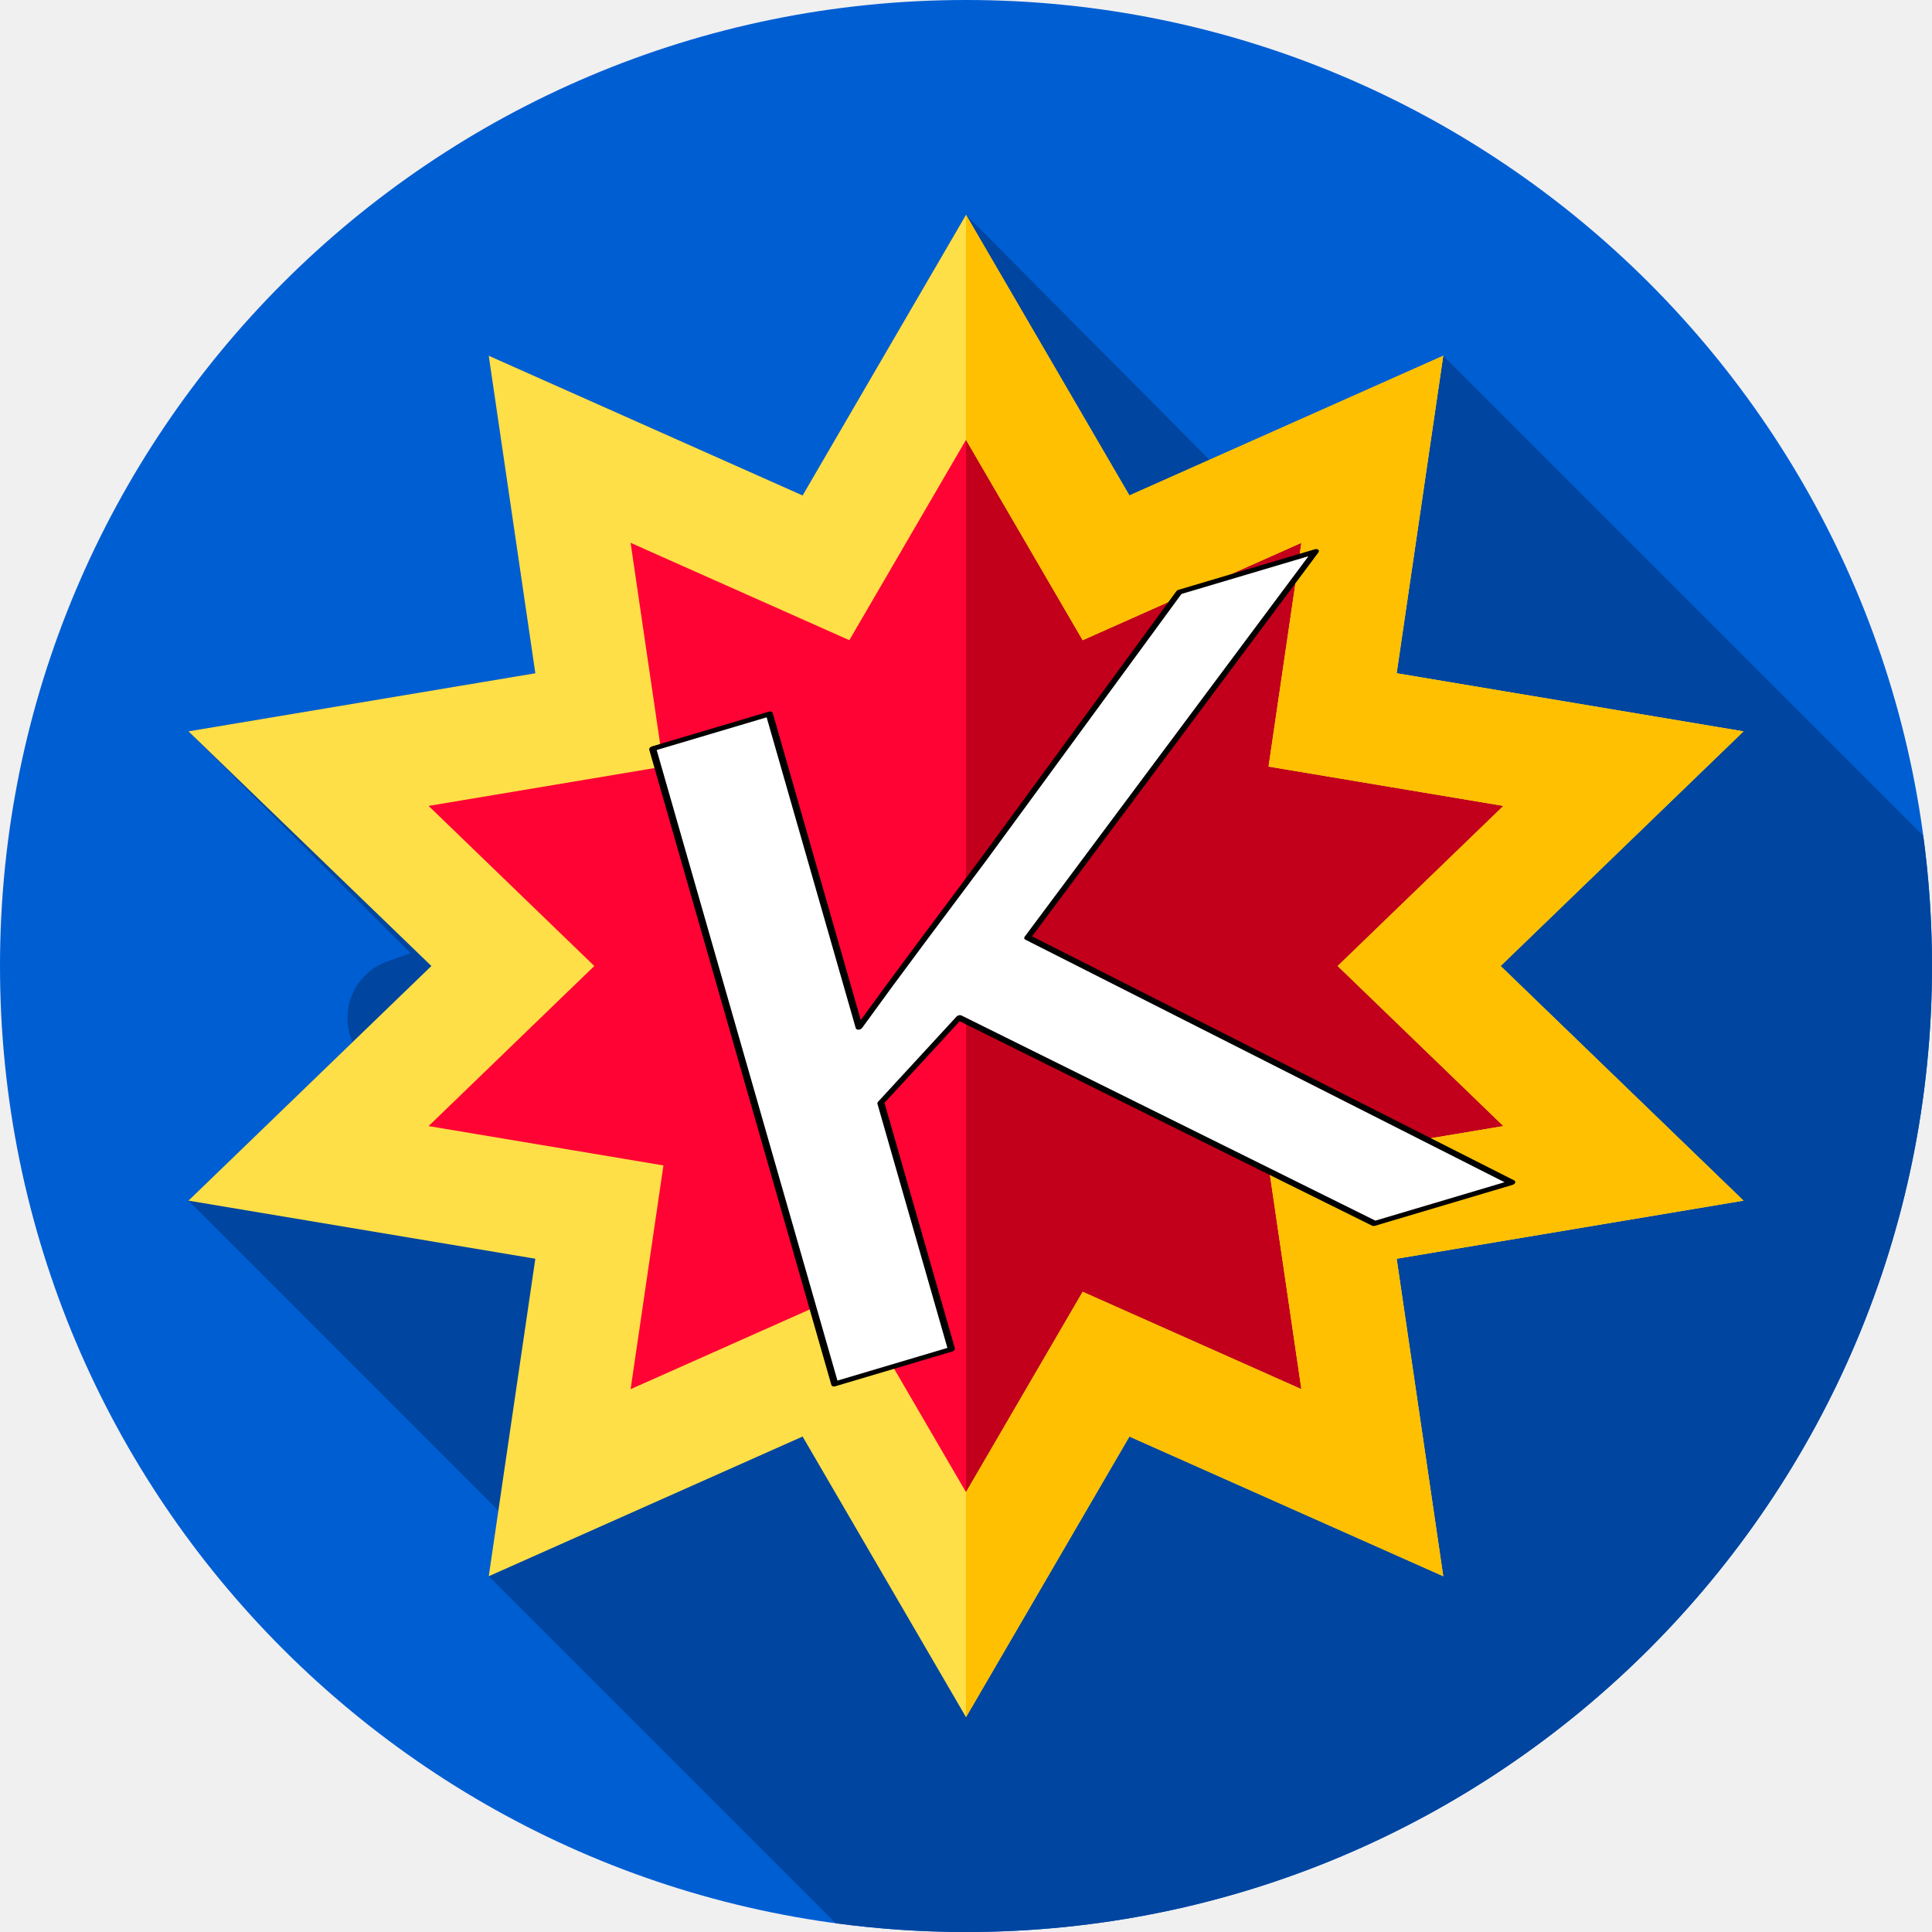
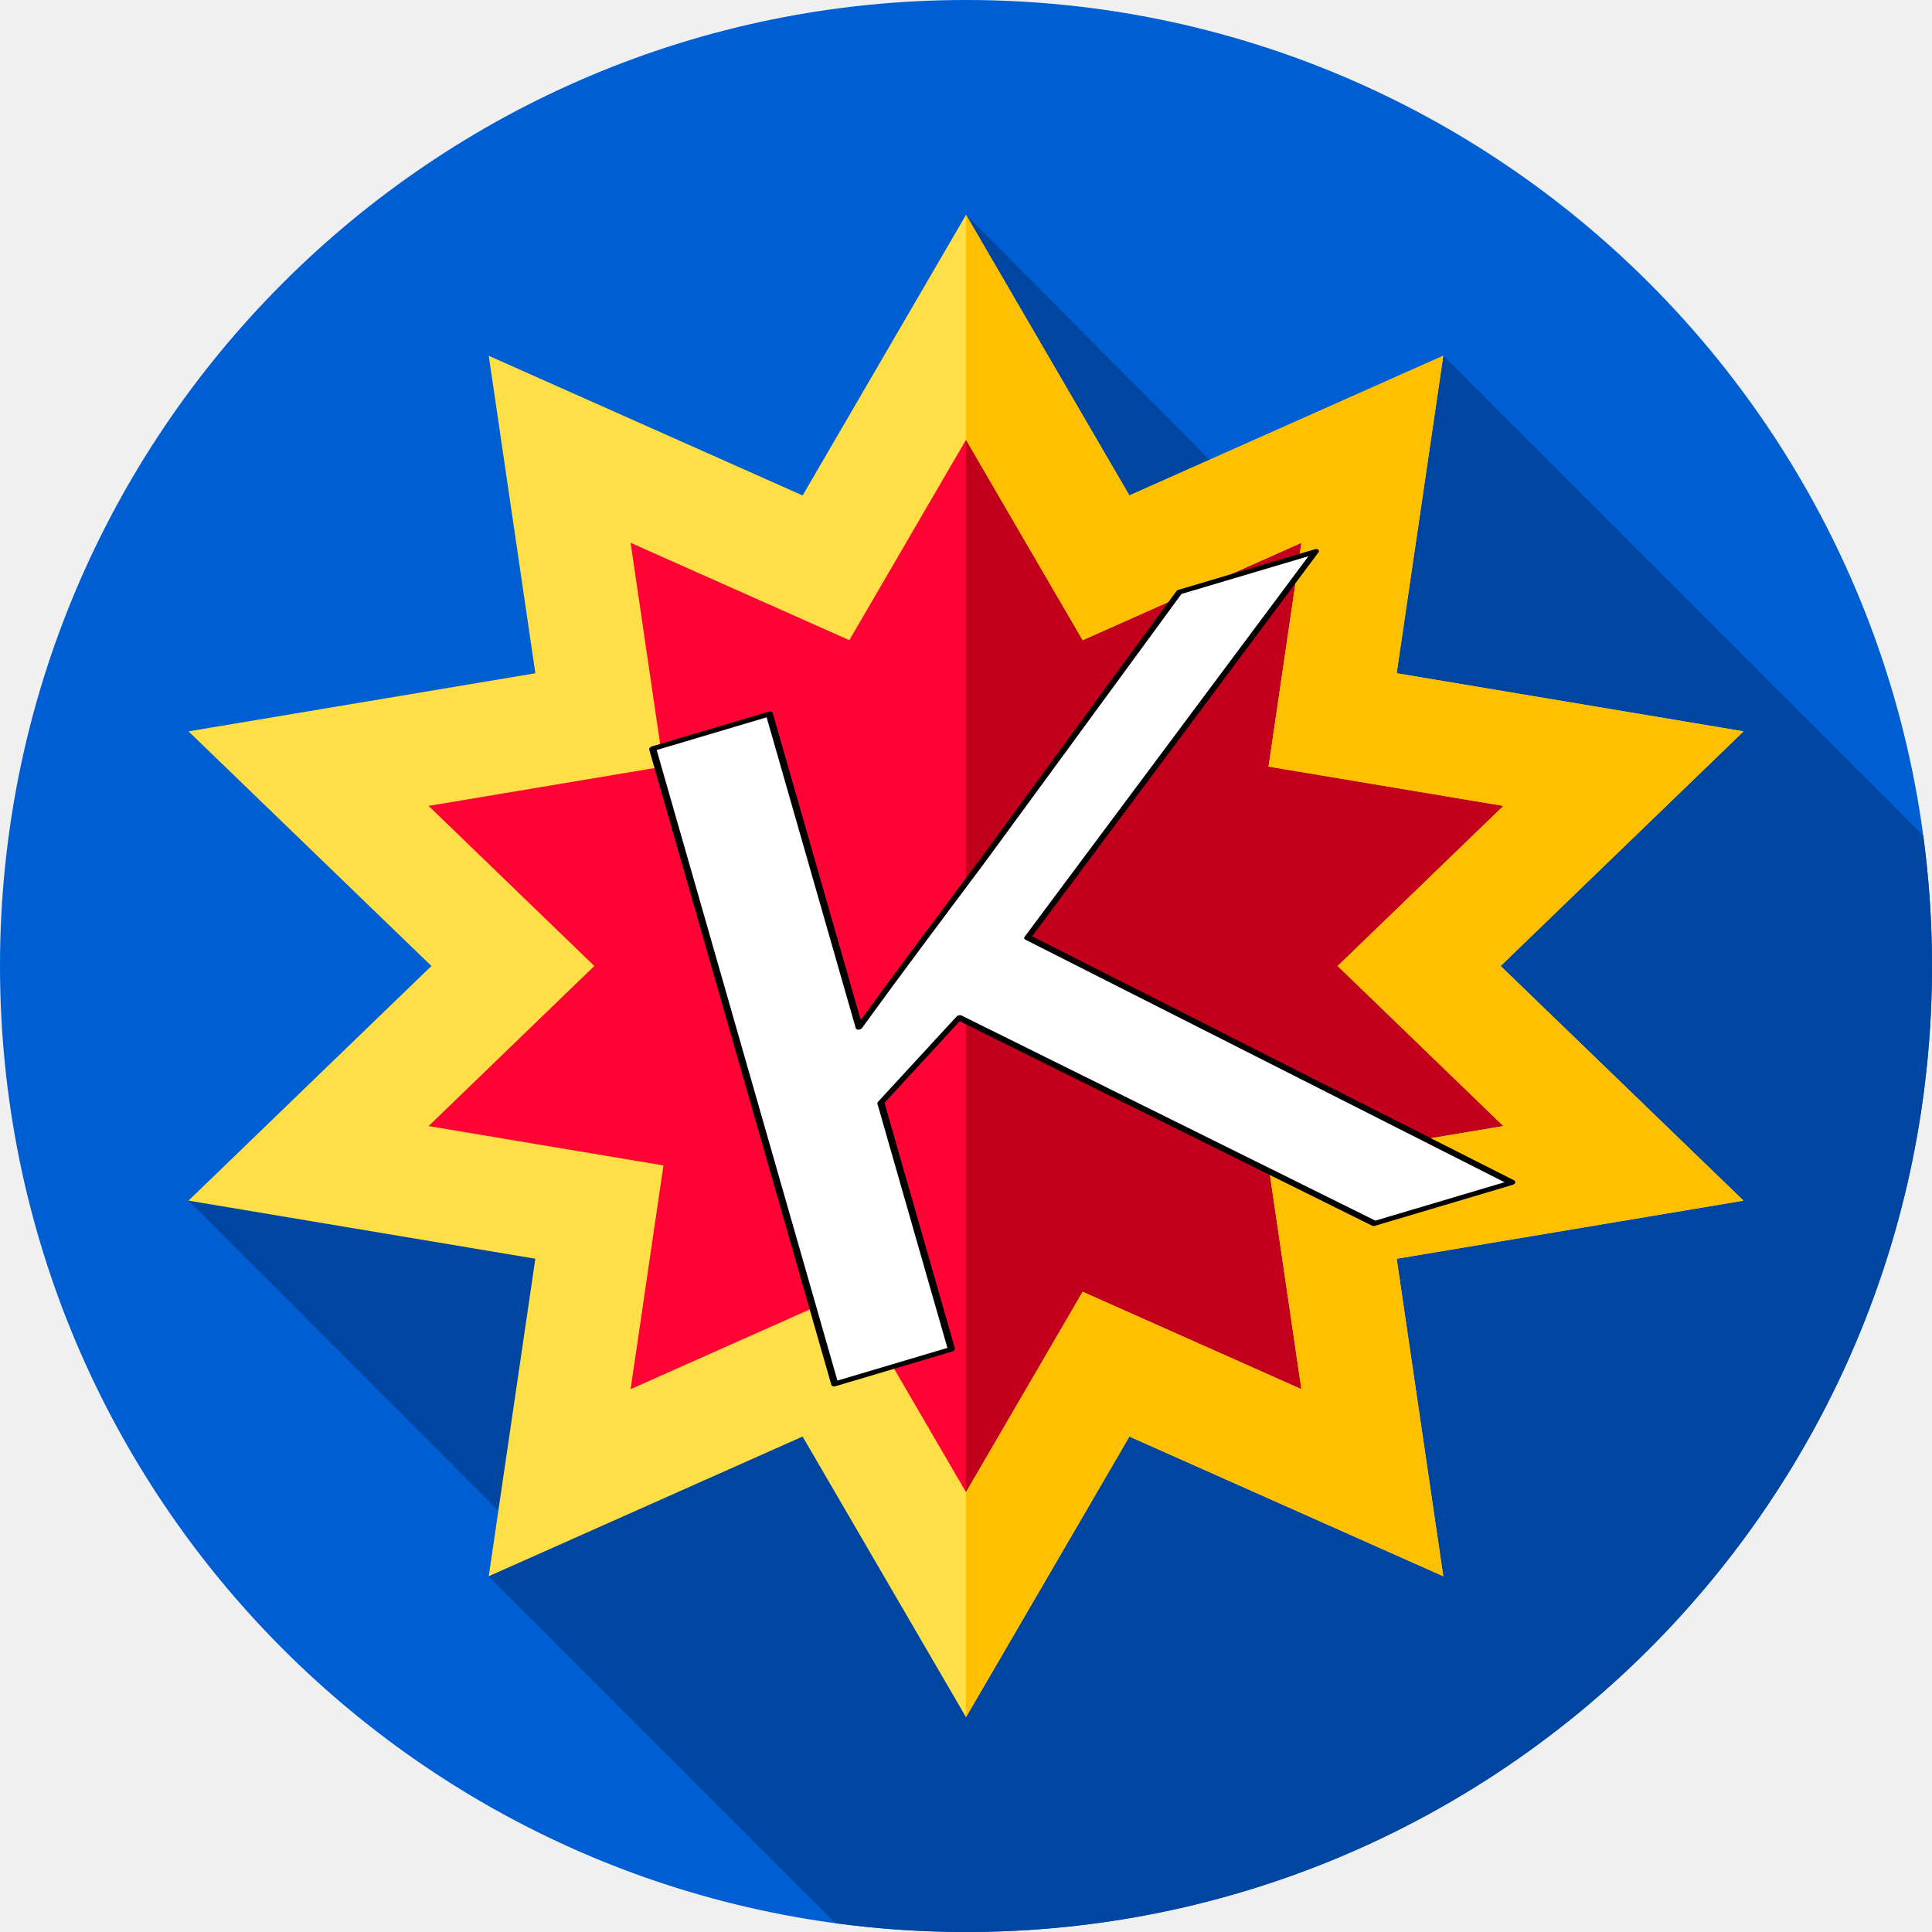
<svg xmlns="http://www.w3.org/2000/svg" xmlns:ns1="http://www.openswatchbook.org/uri/2009/osb" xmlns:xlink="http://www.w3.org/1999/xlink" height="512pt" viewBox="0 0 512 512" width="512pt" version="1.1" id="svg4586">
  <defs id="defs4590">
    <linearGradient id="linearGradient6082" ns1:paint="solid">
      <stop style="stop-color:#000000;stop-opacity:1;" offset="0" id="stop6080" />
    </linearGradient>
    <linearGradient id="linearGradient6076" ns1:paint="solid">
      <stop style="stop-color:#000000;stop-opacity:1;" offset="0" id="stop6074" />
    </linearGradient>
    <linearGradient xlink:href="#linearGradient6082" id="linearGradient6084" x1="77.867" y1="386.007" x2="217.203" y2="386.007" gradientUnits="userSpaceOnUse" />
  </defs>
  <path d="m512 256c0 141.387-114.613 256-256 256s-256-114.613-256-256 114.613-256 256-256 256 114.613 256 256zm0 0" fill="#005ed3" id="path4556" />
-   <path d="m512 256c0-11.711-.805-23.23-2.324-34.523l-127.195-127.195-61.957 27.578-64.523-64.926-43.305 74.371-83.176-37.023 12.348 84.141-91.918 15.395 58.887 58.789-6.082 2.129c-8.305 2.91-12.676 12-9.77 20.301l.414 1.176-43.449 41.973 82.121 82.16-2.551 17.375 91.957 91.957c11.293 1.52 22.812 2.324 34.523 2.324 141.387 0 256-114.613 256-256zm0 0" fill="#00459f" id="path4558" />
+   <path d="m 512,256 c 0,-11.711 -0.805,-23.23 -2.324,-34.523 L 382.48,94.281 320.523,121.859 256,56.934 212.695,131.305 129.52,94.281 141.867,178.422 49.949,193.816 114.32,256 l -64.371,62.184 82.121,82.16 -2.551,17.375 91.957,91.957 C 232.77,511.195 244.289,512 256,512 397.387,512 512,397.387 512,256 Z" id="path4558" style="fill:#00459f" />
  <path d="m256 86.742 37.109 63.738 70.574-31.414-10.527 71.719 77.078 12.91-54.145 52.305 54.145 52.305-77.078 12.91 10.527 71.719-70.574-31.414-37.109 63.738-37.109-63.738-70.574 31.414 10.527-71.719-77.078-12.91 54.145-52.305-54.145-52.305 77.078-12.91-10.527-71.719 70.574 31.414zm0 0" fill="#ff0335" id="path4560" />
  <path d="m430.23 308.301-77.07 12.91 10.52 71.719-70.57-31.41-37.109 63.742v-338.523l37.109 63.742 70.57-31.41-6.758 46.102-3.762 25.617 58.801 9.852 18.27 3.059-13.391 12.93-40.75 39.371 11.379 10.988zm0 0" fill="#c2001b" id="path4562" />
  <path d="m256 455.066-43.305-74.371-83.176 37.023 12.348-84.141-91.918-15.395 64.371-62.184-64.371-62.184 91.918-15.395-12.348-84.141 83.18 37.023 43.301-74.371 43.305 74.371 83.176-37.023-12.348 84.141 91.918 15.395-64.371 62.184 64.371 62.184-91.918 15.398 12.348 84.137-83.176-37.023zm-30.918-112.723 30.918 53.102 30.918-53.102 57.965 25.801-8.703-59.293 62.238-10.426-43.918-42.426 43.918-42.426-62.238-10.426 8.703-59.293-57.965 25.801-30.918-53.102-30.918 53.102-57.965-25.801 8.703 59.293-62.238 10.426 43.918 42.426-43.918 42.426 62.238 10.426-8.703 59.293zm0 0" fill="#ffdf47" id="path4564" />
  <path d="m403.309 261.441-5.629-5.441 25.16-24.301 39.211-37.879-55.75-9.34-36.172-6.059 2.801-19.094 9.551-65.047-83.18 37.02-43.301-74.371v59.621l30.922 53.109 57.957-25.809-3.91 26.668-2.547 17.379-2.242 15.25 2.48.422 59.762 10.008-43.922 42.422 16.969 16.391 26.953 26.031-62.242 10.43 8.699 59.297-57.957-25.809-30.922 53.109v59.621l43.301-74.371 83.18 37.02-12.352-84.141 91.922-15.398zm0 0" fill="#fec000" id="path4566" />
  <text xml:space="preserve" style="font-style:normal;font-variant:normal;font-weight:normal;font-stretch:normal;font-size:296.56px;line-height:125%;font-family:Impact;-inkscape-font-specification:Impact;letter-spacing:0px;word-spacing:0px;fill:#ffffff;fill-opacity:1;stroke:#000000;stroke-width:1.545;stroke-linecap:butt;stroke-linejoin:round;stroke-miterlimit:4;stroke-dasharray:none;stroke-opacity:1" x="63.512" y="501.342" id="text4596" transform="matrix(1.159085,-0.3446722,0.2278969,0.794981,0,0)">
    <tspan id="tspan4594" x="63.512" y="501.342" style="font-size:296.56px;fill:#ffffff;fill-opacity:1;stroke:#000000;stroke-width:1.545;stroke-linecap:butt;stroke-linejoin:round;stroke-miterlimit:4;stroke-dasharray:none;stroke-opacity:1">K</tspan>
  </text>
</svg>
